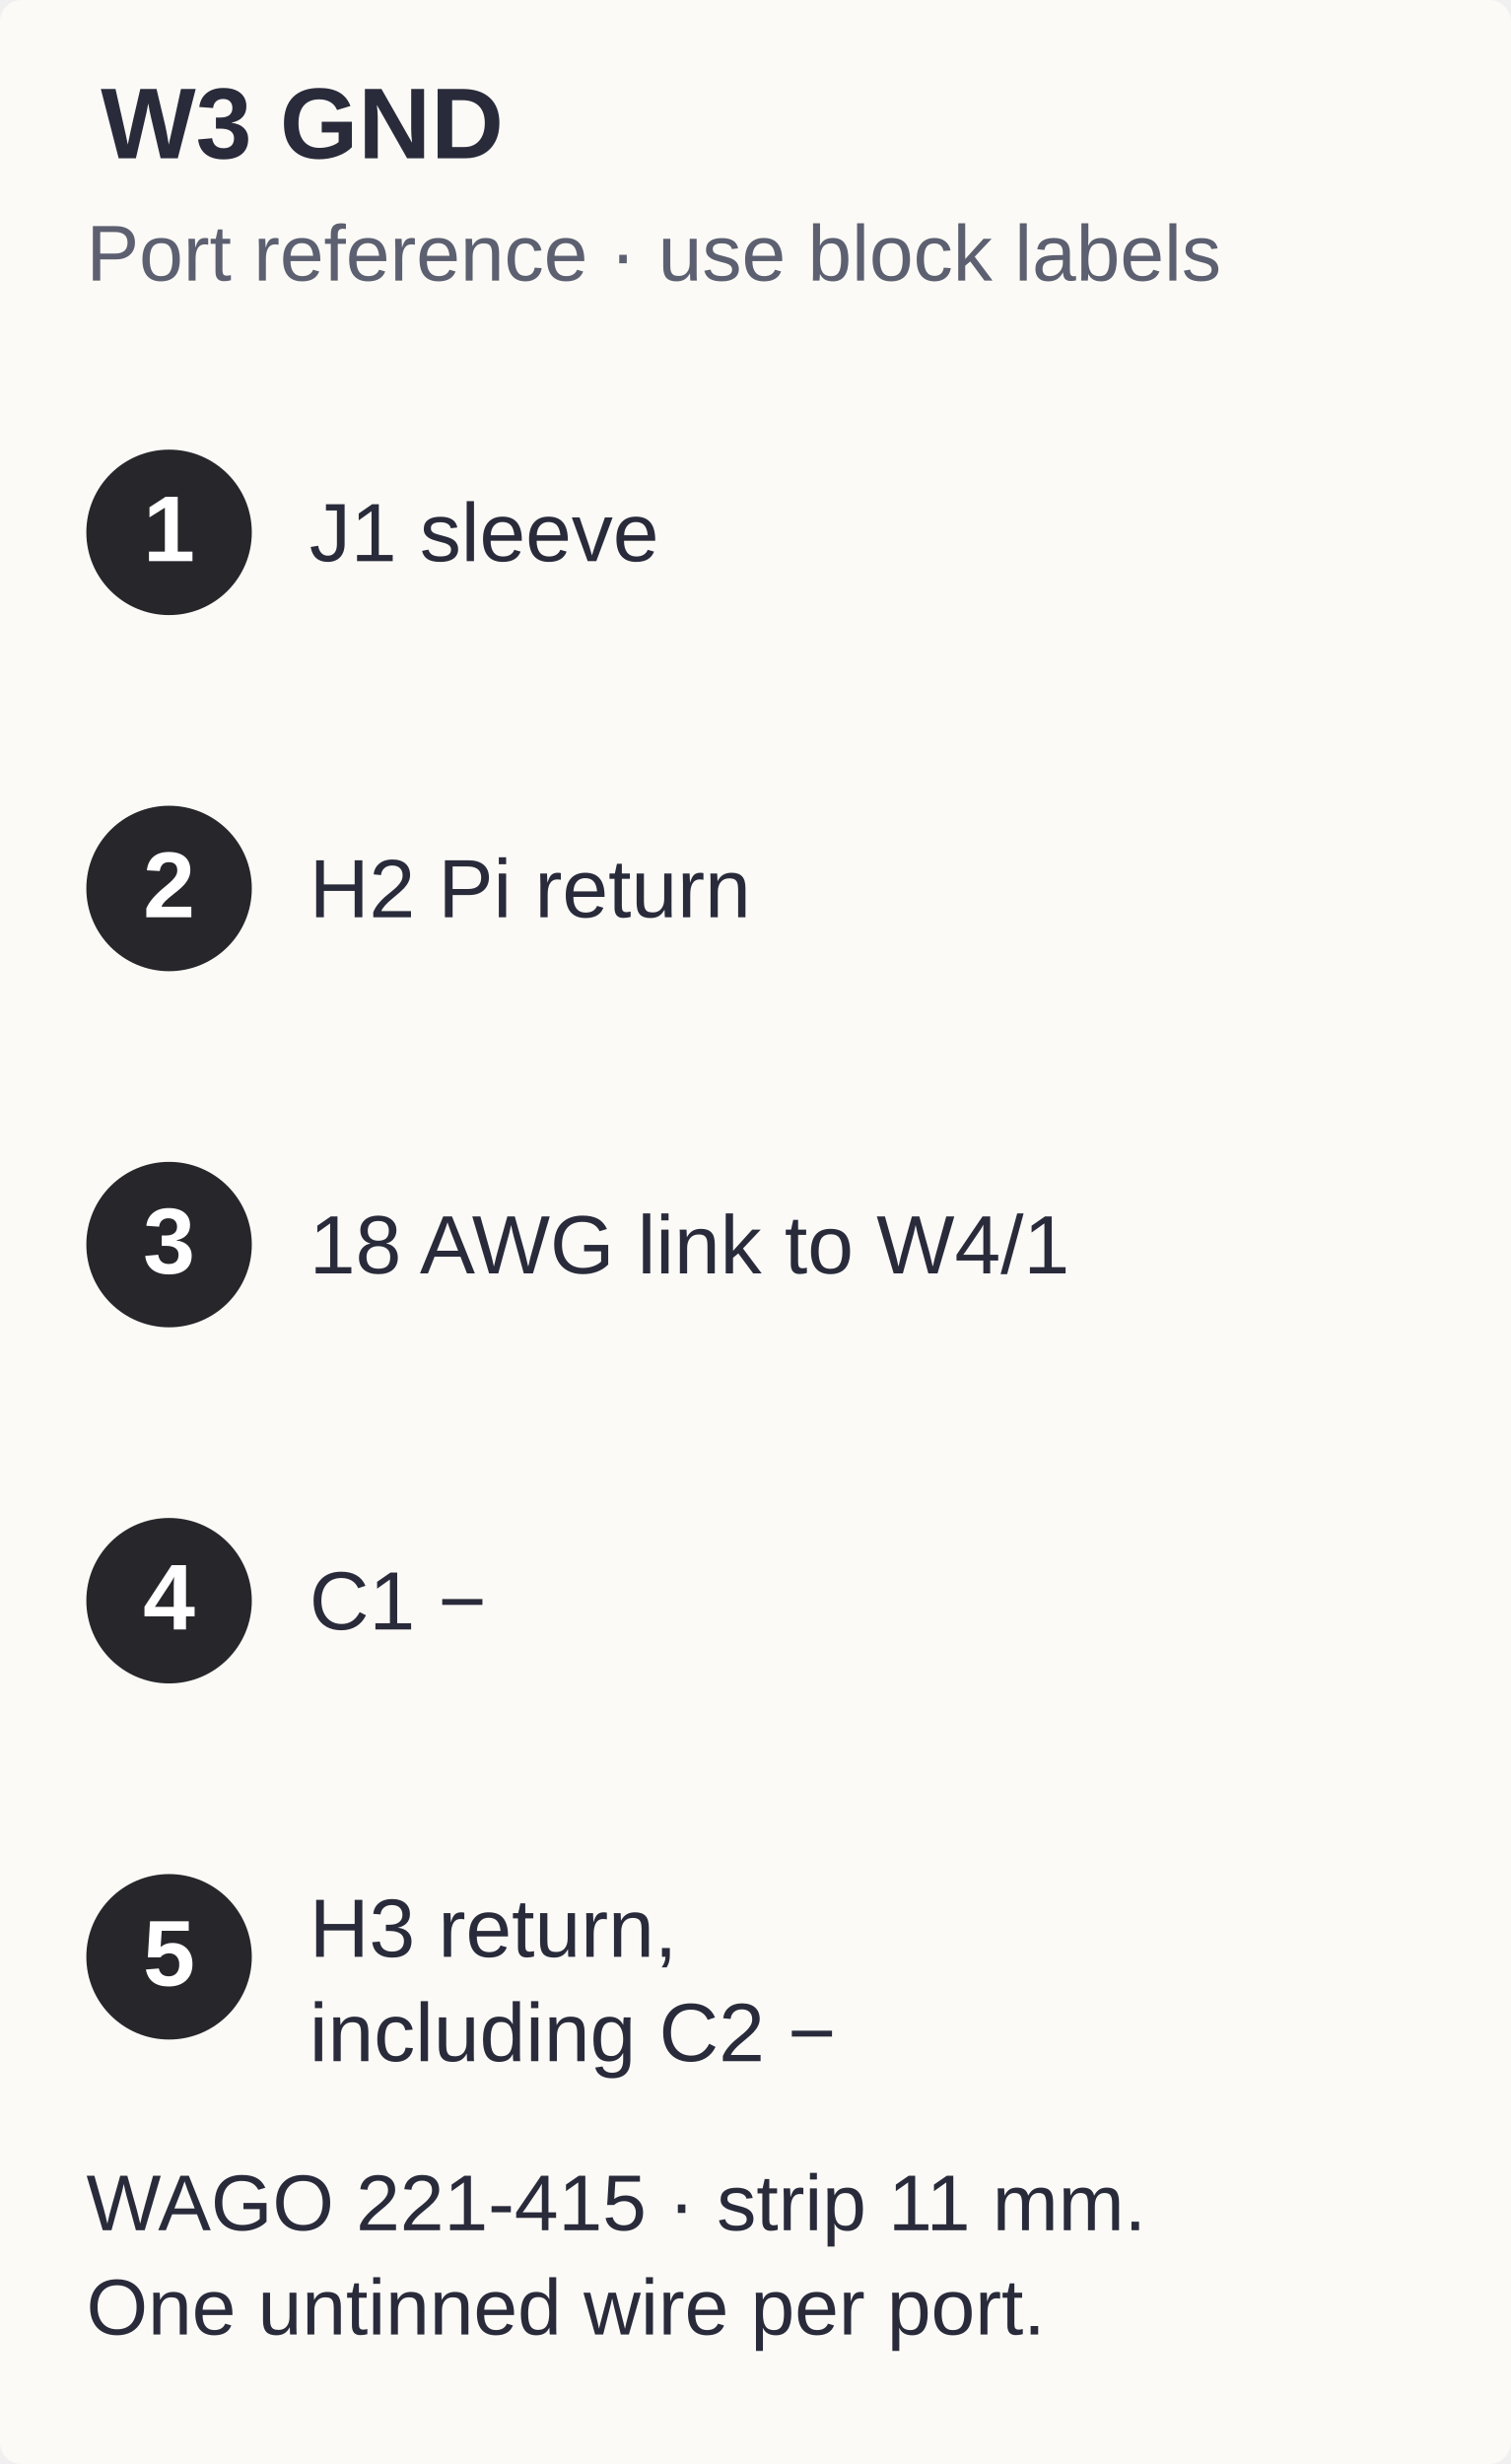
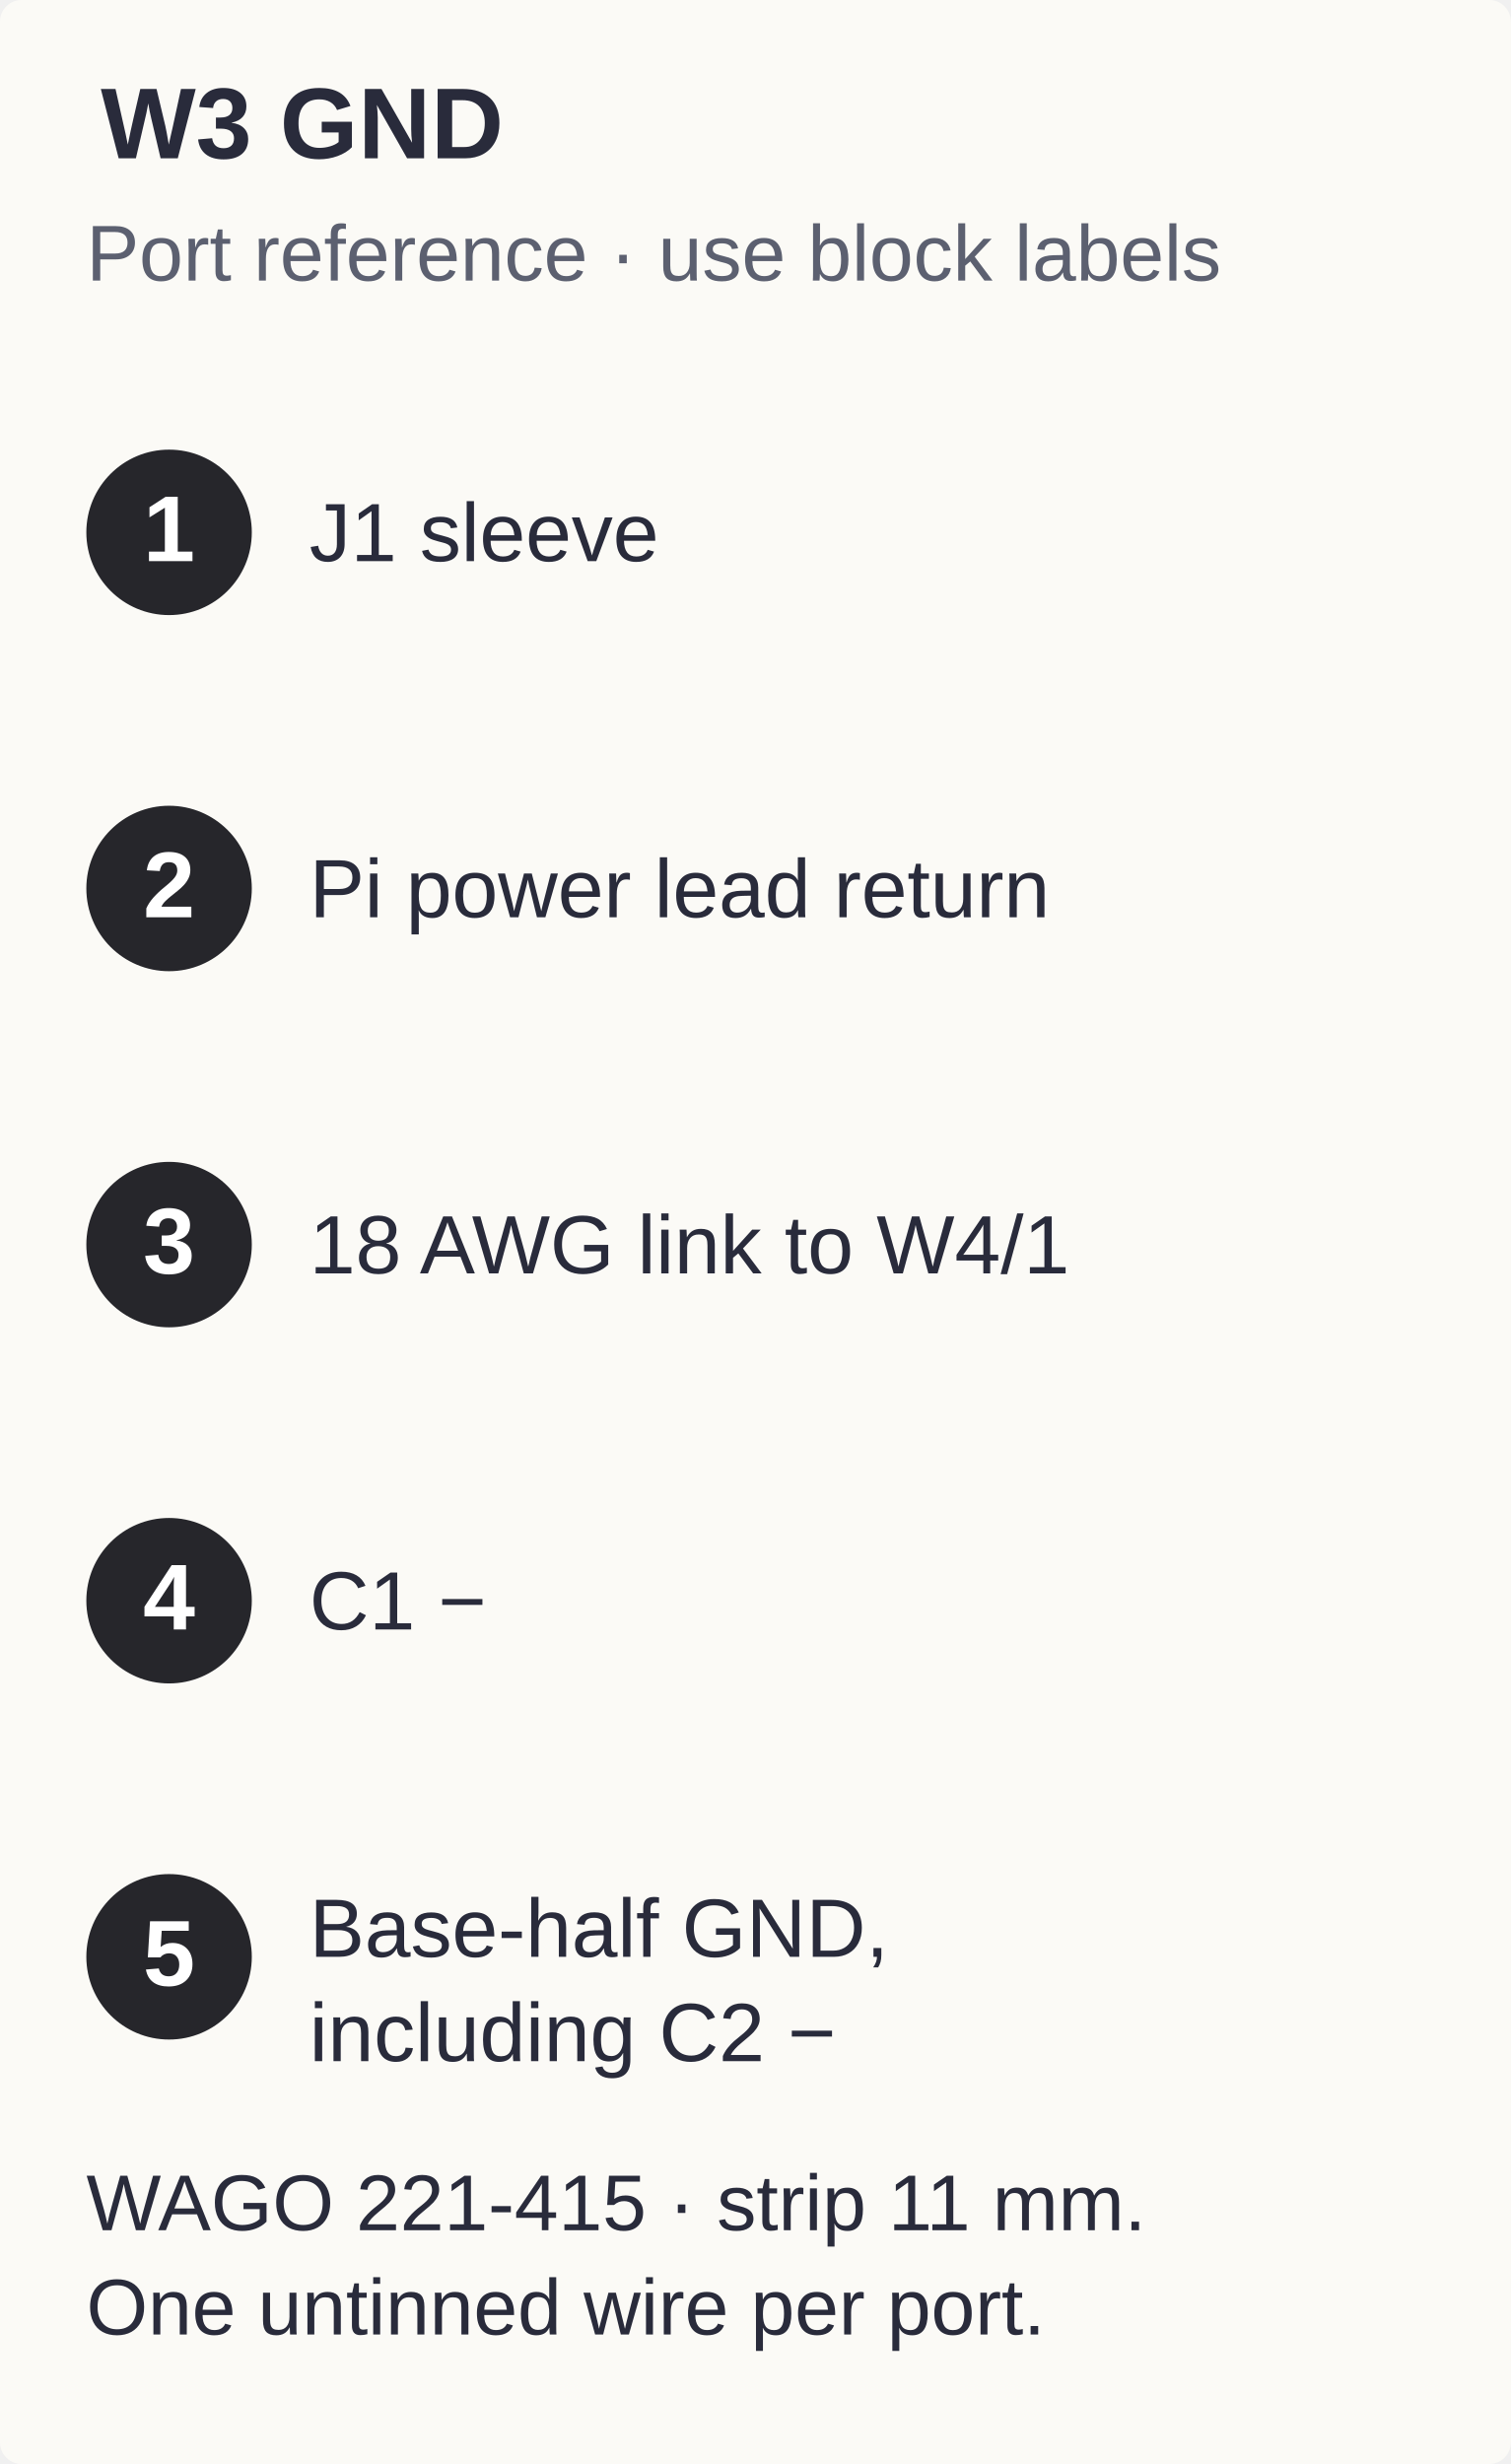
<svg xmlns="http://www.w3.org/2000/svg" viewBox="0 0 420 685" width="420" height="685" role="img">
  <defs>
    <marker id="arrow" viewBox="0 0 10 10" refX="8" refY="5" markerWidth="7" markerHeight="7" orient="auto-start-reverse">
      <path d="M0 0 L10 5 L0 10z" fill="#2f6fb5" />
    </marker>
  </defs>
  <rect x="0" y="0" width="420" height="685" rx="6" fill="#fbfaf6" stroke="none" stroke-width="2" />
  <text x="28" y="44" font-family="Arial,Helvetica,sans-serif" font-size="28" fill="#292b3b" font-weight="700" text-anchor="start">W3 GND</text>
  <text x="24" y="78" font-family="Arial,Helvetica,sans-serif" font-size="22" fill="#5c6070" font-weight="400" text-anchor="start">Port reference · use block labels</text>
  <circle cx="47" cy="148" r="22" fill="#26262b" stroke="#26262b" stroke-width="2" />
  <text x="47" y="156" font-family="Arial,Helvetica,sans-serif" font-size="26" fill="#fff" font-weight="700" text-anchor="middle">1</text>
  <text x="86" y="156" font-family="Arial,Helvetica,sans-serif" font-size="23" fill="#292b3b" font-weight="400" text-anchor="start">J1 sleeve</text>
  <circle cx="47" cy="247" r="22" fill="#26262b" stroke="#26262b" stroke-width="2" />
  <text x="47" y="255" font-family="Arial,Helvetica,sans-serif" font-size="26" fill="#fff" font-weight="700" text-anchor="middle">2</text>
-   <text x="86" y="255" font-family="Arial,Helvetica,sans-serif" font-size="23" fill="#292b3b" font-weight="400" text-anchor="start">H2 Pi return</text>
+   <text x="86" y="255" font-family="Arial,Helvetica,sans-serif" font-size="23" fill="#292b3b" font-weight="400" text-anchor="start">Pi power lead return</text>
  <circle cx="47" cy="346" r="22" fill="#26262b" stroke="#26262b" stroke-width="2" />
  <text x="47" y="354" font-family="Arial,Helvetica,sans-serif" font-size="26" fill="#fff" font-weight="700" text-anchor="middle">3</text>
  <text x="86" y="354" font-family="Arial,Helvetica,sans-serif" font-size="23" fill="#292b3b" font-weight="400" text-anchor="start">18 AWG link to W4/1</text>
  <circle cx="47" cy="445" r="22" fill="#26262b" stroke="#26262b" stroke-width="2" />
  <text x="47" y="453" font-family="Arial,Helvetica,sans-serif" font-size="26" fill="#fff" font-weight="700" text-anchor="middle">4</text>
  <text x="86" y="453" font-family="Arial,Helvetica,sans-serif" font-size="23" fill="#292b3b" font-weight="400" text-anchor="start">C1 −</text>
  <circle cx="47" cy="544" r="22" fill="#26262b" stroke="#26262b" stroke-width="2" />
  <text x="47" y="552" font-family="Arial,Helvetica,sans-serif" font-size="26" fill="#fff" font-weight="700" text-anchor="middle">5</text>
-   <text x="86" y="544" font-family="Arial,Helvetica,sans-serif" font-size="23" fill="#292b3b" font-weight="400" text-anchor="start">H3 return,</text>
+   <text x="86" y="544" font-family="Arial,Helvetica,sans-serif" font-size="23" fill="#292b3b" font-weight="400" text-anchor="start">Base-half GND,</text>
  <text x="86" y="573" font-family="Arial,Helvetica,sans-serif" font-size="23" fill="#292b3b" font-weight="400" text-anchor="start">including C2 −</text>
  <text x="24" y="620" font-family="Arial,Helvetica,sans-serif" font-size="22" fill="#292b3b" font-weight="400" text-anchor="start">WAGO 221-415 · strip 11 mm.</text>
  <text x="24" y="649" font-family="Arial,Helvetica,sans-serif" font-size="22" fill="#292b3b" font-weight="400" text-anchor="start">One untinned wire per port.</text>
</svg>
